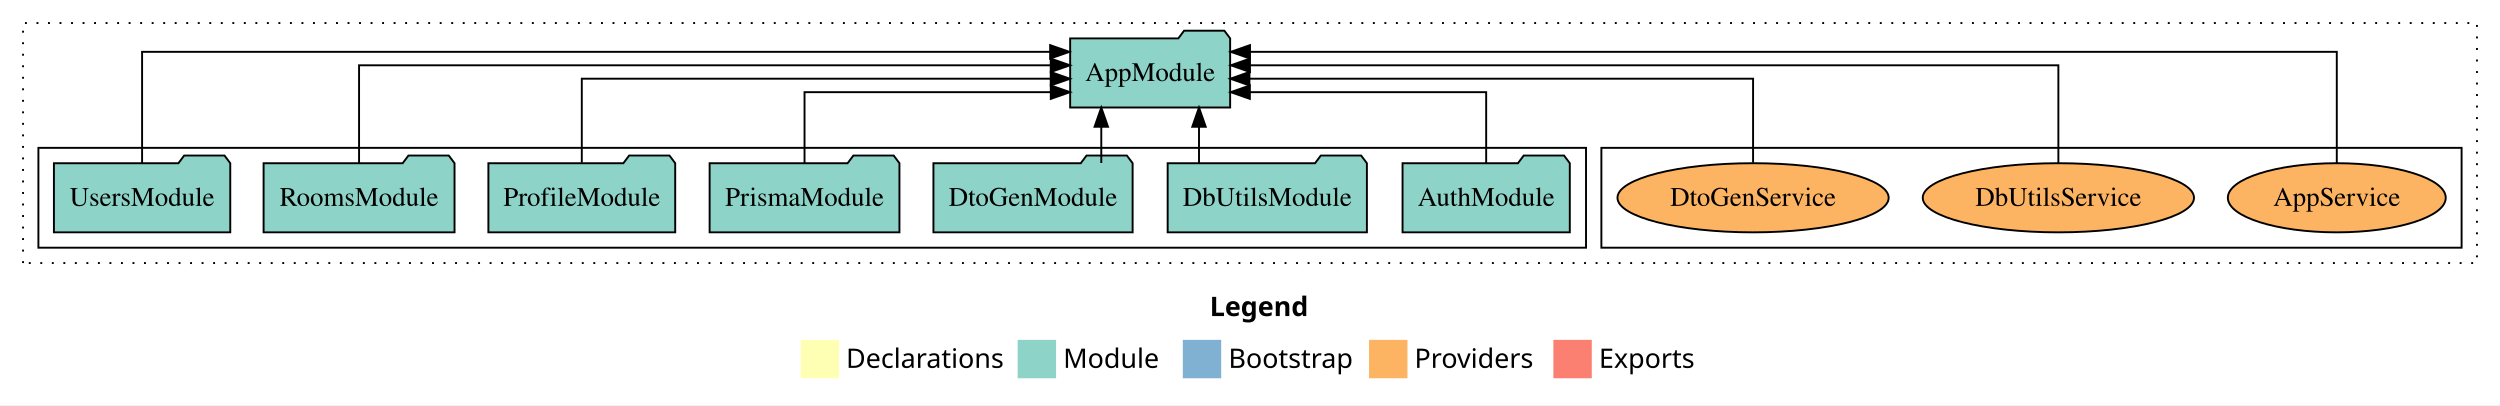
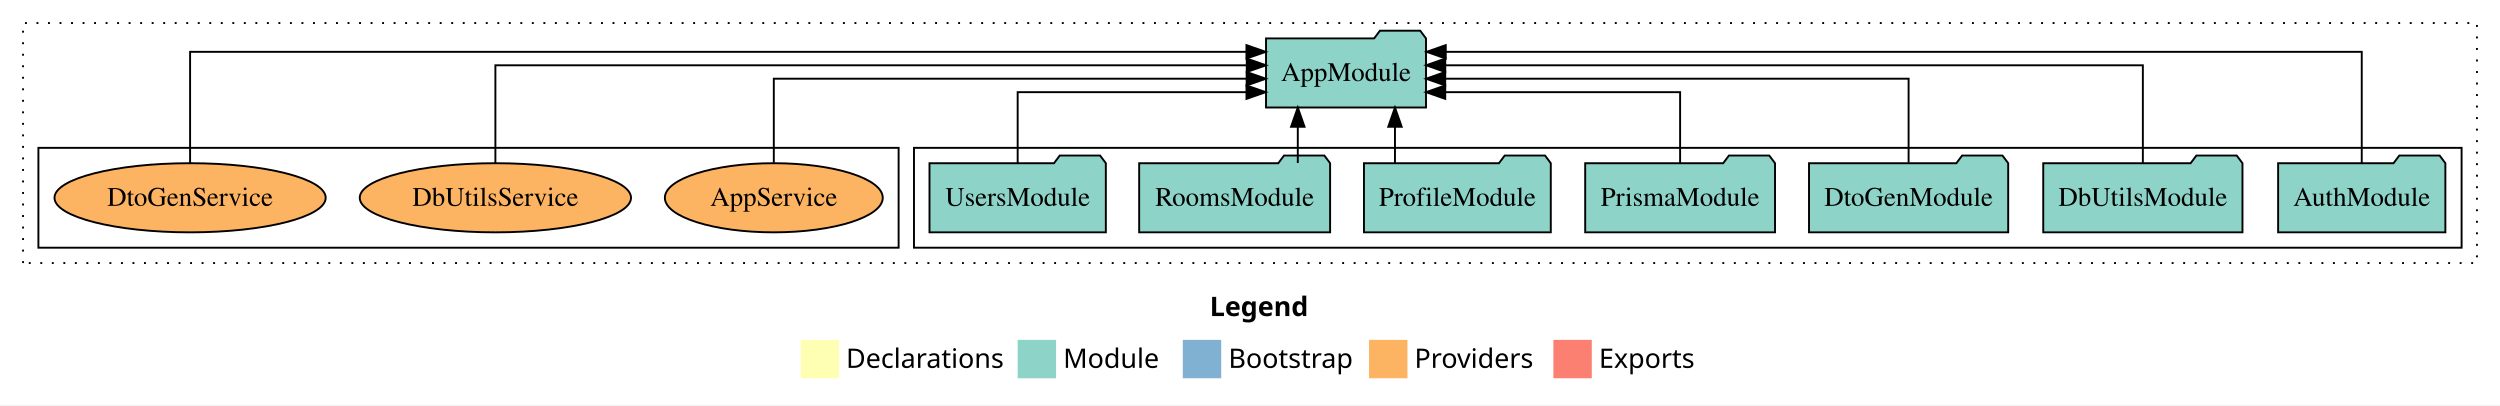
<svg xmlns="http://www.w3.org/2000/svg" width="1302pt" height="211pt" viewBox="0.00 0.00 1302.00 211.00">
  <g id="graph0" class="graph" transform="scale(1 1) rotate(0) translate(4 207)">
    <polygon fill="white" stroke="transparent" points="-4,4 -4,-207 1298,-207 1298,4 -4,4" />
    <text text-anchor="start" x="626.01" y="-42.4" font-family="Times-12" font-weight="bold" font-size="14.00">Legend</text>
    <polygon fill="#ffffb3" stroke="transparent" points="413,-10 413,-30 433,-30 433,-10 413,-10" />
    <text text-anchor="start" x="436.63" y="-15.4" font-family="Times-12" font-size="14.00">  Declarations</text>
    <polygon fill="#8dd3c7" stroke="transparent" points="526,-10 526,-30 546,-30 546,-10 526,-10" />
    <text text-anchor="start" x="549.73" y="-15.4" font-family="Times-12" font-size="14.00">  Module</text>
    <polygon fill="#80b1d3" stroke="transparent" points="612,-10 612,-30 632,-30 632,-10 612,-10" />
    <text text-anchor="start" x="635.78" y="-15.4" font-family="Times-12" font-size="14.00">  Bootstrap</text>
    <polygon fill="#fdb462" stroke="transparent" points="709,-10 709,-30 729,-30 729,-10 709,-10" />
    <text text-anchor="start" x="732.67" y="-15.4" font-family="Times-12" font-size="14.00">  Providers</text>
    <polygon fill="#fb8072" stroke="transparent" points="805,-10 805,-30 825,-30 825,-10 805,-10" />
    <text text-anchor="start" x="828.73" y="-15.4" font-family="Times-12" font-size="14.00">  Exports</text>
    <g id="clust1" class="cluster">
      <polygon fill="none" stroke="black" stroke-dasharray="1,5" points="8,-70 8,-195 1286,-195 1286,-70 8,-70" />
    </g>
+     <g id="clust3" class="cluster">
+       <polygon fill="none" stroke="black" points="472,-78 472,-130 1278,-130 1278,-78 472,-78" />
+     </g>
    <g id="clust6" class="cluster">
-       <polygon fill="none" stroke="black" points="830,-78 830,-130 1278,-130 1278,-78 830,-78" />
-     </g>
-     <g id="clust3" class="cluster">
-       <polygon fill="none" stroke="black" points="16,-78 16,-130 822,-130 822,-78 16,-78" />
+       <polygon fill="none" stroke="black" points="16,-78 16,-130 464,-130 464,-78 16,-78" />
    </g>
    <g id="node1" class="node">
-       <polygon fill="#8dd3c7" stroke="black" points="813.55,-122 810.55,-126 789.55,-126 786.55,-122 726.45,-122 726.45,-86 813.55,-86 813.55,-122" />
-       <text text-anchor="middle" x="770" y="-99.8" font-family="Times,serif" font-size="14.00">AuthModule</text>
+       <polygon fill="#8dd3c7" stroke="black" points="1269.55,-122 1266.55,-126 1245.55,-126 1242.55,-122 1182.45,-122 1182.45,-86 1269.55,-86 1269.55,-122" />
+       <text text-anchor="middle" x="1226" y="-99.8" font-family="Times,serif" font-size="14.00">AuthModule</text>
    </g>
    <g id="node8" class="node">
-       <polygon fill="#8dd3c7" stroke="black" points="636.66,-187 633.66,-191 612.66,-191 609.66,-187 553.34,-187 553.34,-151 636.66,-151 636.66,-187" />
-       <text text-anchor="middle" x="595" y="-164.8" font-family="Times,serif" font-size="14.00">AppModule</text>
+       <polygon fill="#8dd3c7" stroke="black" points="738.66,-187 735.66,-191 714.66,-191 711.66,-187 655.34,-187 655.34,-151 738.66,-151 738.66,-187" />
+       <text text-anchor="middle" x="697" y="-164.8" font-family="Times,serif" font-size="14.00">AppModule</text>
    </g>
    <g id="edge1" class="edge">
-       <path fill="none" stroke="black" d="M770,-122.01C770,-138.05 770,-159 770,-159 770,-159 646.92,-159 646.92,-159" />
-       <polygon fill="black" stroke="black" points="646.92,-155.5 636.92,-159 646.92,-162.5 646.92,-155.5" />
+       <path fill="none" stroke="black" d="M1226,-122.01C1226,-144.49 1226,-180 1226,-180 1226,-180 748.95,-180 748.95,-180" />
+       <polygon fill="black" stroke="black" points="748.95,-176.5 738.95,-180 748.95,-183.5 748.95,-176.5" />
    </g>
    <g id="node2" class="node">
-       <polygon fill="#8dd3c7" stroke="black" points="707.88,-122 704.88,-126 683.88,-126 680.88,-122 604.12,-122 604.12,-86 707.88,-86 707.88,-122" />
-       <text text-anchor="middle" x="656" y="-99.8" font-family="Times,serif" font-size="14.00">DbUtilsModule</text>
+       <polygon fill="#8dd3c7" stroke="black" points="1163.88,-122 1160.88,-126 1139.88,-126 1136.88,-122 1060.12,-122 1060.12,-86 1163.88,-86 1163.88,-122" />
+       <text text-anchor="middle" x="1112" y="-99.8" font-family="Times,serif" font-size="14.00">DbUtilsModule</text>
    </g>
    <g id="edge2" class="edge">
-       <path fill="none" stroke="black" d="M620.44,-122.11C620.44,-122.11 620.44,-140.99 620.44,-140.99" />
-       <polygon fill="black" stroke="black" points="616.94,-140.99 620.44,-150.99 623.94,-140.99 616.94,-140.99" />
+       <path fill="none" stroke="black" d="M1112,-122.13C1112,-142.57 1112,-173 1112,-173 1112,-173 748.69,-173 748.69,-173" />
+       <polygon fill="black" stroke="black" points="748.69,-169.5 738.69,-173 748.69,-176.5 748.69,-169.5" />
    </g>
    <g id="node3" class="node">
-       <polygon fill="#8dd3c7" stroke="black" points="585.87,-122 582.87,-126 561.87,-126 558.87,-122 482.13,-122 482.13,-86 585.87,-86 585.87,-122" />
-       <text text-anchor="middle" x="534" y="-99.8" font-family="Times,serif" font-size="14.00">DtoGenModule</text>
+       <polygon fill="#8dd3c7" stroke="black" points="1041.87,-122 1038.87,-126 1017.87,-126 1014.87,-122 938.13,-122 938.13,-86 1041.87,-86 1041.87,-122" />
+       <text text-anchor="middle" x="990" y="-99.8" font-family="Times,serif" font-size="14.00">DtoGenModule</text>
    </g>
    <g id="edge3" class="edge">
-       <path fill="none" stroke="black" d="M569.55,-122.11C569.55,-122.11 569.55,-140.99 569.55,-140.99" />
-       <polygon fill="black" stroke="black" points="566.05,-140.99 569.55,-150.99 573.05,-140.99 566.05,-140.99" />
+       <path fill="none" stroke="black" d="M990,-122.27C990,-140.56 990,-166 990,-166 990,-166 748.67,-166 748.67,-166" />
+       <polygon fill="black" stroke="black" points="748.67,-162.5 738.67,-166 748.67,-169.5 748.67,-162.5" />
    </g>
    <g id="node4" class="node">
-       <polygon fill="#8dd3c7" stroke="black" points="464.43,-122 461.43,-126 440.43,-126 437.43,-122 365.57,-122 365.57,-86 464.43,-86 464.43,-122" />
-       <text text-anchor="middle" x="415" y="-99.8" font-family="Times,serif" font-size="14.00">PrismaModule</text>
+       <polygon fill="#8dd3c7" stroke="black" points="920.43,-122 917.43,-126 896.43,-126 893.43,-122 821.57,-122 821.57,-86 920.43,-86 920.43,-122" />
+       <text text-anchor="middle" x="871" y="-99.8" font-family="Times,serif" font-size="14.00">PrismaModule</text>
    </g>
    <g id="edge4" class="edge">
-       <path fill="none" stroke="black" d="M415,-122.01C415,-138.05 415,-159 415,-159 415,-159 543.25,-159 543.25,-159" />
-       <polygon fill="black" stroke="black" points="543.25,-162.5 553.25,-159 543.25,-155.5 543.25,-162.5" />
+       <path fill="none" stroke="black" d="M871,-122.01C871,-138.05 871,-159 871,-159 871,-159 748.68,-159 748.68,-159" />
+       <polygon fill="black" stroke="black" points="748.68,-155.5 738.68,-159 748.68,-162.5 748.68,-155.5" />
    </g>
    <g id="node5" class="node">
-       <polygon fill="#8dd3c7" stroke="black" points="347.65,-122 344.65,-126 323.65,-126 320.65,-122 250.35,-122 250.35,-86 347.65,-86 347.65,-122" />
-       <text text-anchor="middle" x="299" y="-99.8" font-family="Times,serif" font-size="14.00">ProfileModule</text>
+       <polygon fill="#8dd3c7" stroke="black" points="803.65,-122 800.65,-126 779.65,-126 776.65,-122 706.35,-122 706.35,-86 803.65,-86 803.65,-122" />
+       <text text-anchor="middle" x="755" y="-99.8" font-family="Times,serif" font-size="14.00">ProfileModule</text>
    </g>
    <g id="edge5" class="edge">
-       <path fill="none" stroke="black" d="M299,-122.27C299,-140.56 299,-166 299,-166 299,-166 543.22,-166 543.22,-166" />
-       <polygon fill="black" stroke="black" points="543.22,-169.5 553.22,-166 543.22,-162.5 543.22,-169.5" />
+       <path fill="none" stroke="black" d="M722.5,-122.11C722.5,-122.11 722.5,-140.99 722.5,-140.99" />
+       <polygon fill="black" stroke="black" points="719,-140.99 722.5,-150.99 726,-140.99 719,-140.99" />
    </g>
    <g id="node6" class="node">
-       <polygon fill="#8dd3c7" stroke="black" points="232.72,-122 229.72,-126 208.72,-126 205.72,-122 133.28,-122 133.28,-86 232.72,-86 232.72,-122" />
-       <text text-anchor="middle" x="183" y="-99.8" font-family="Times,serif" font-size="14.00">RoomsModule</text>
+       <polygon fill="#8dd3c7" stroke="black" points="688.72,-122 685.72,-126 664.72,-126 661.72,-122 589.28,-122 589.28,-86 688.72,-86 688.72,-122" />
+       <text text-anchor="middle" x="639" y="-99.8" font-family="Times,serif" font-size="14.00">RoomsModule</text>
    </g>
    <g id="edge6" class="edge">
-       <path fill="none" stroke="black" d="M183,-122.13C183,-142.57 183,-173 183,-173 183,-173 543.23,-173 543.23,-173" />
-       <polygon fill="black" stroke="black" points="543.23,-176.5 553.23,-173 543.23,-169.5 543.23,-176.5" />
+       <path fill="none" stroke="black" d="M671.89,-122.11C671.89,-122.11 671.89,-140.99 671.89,-140.99" />
+       <polygon fill="black" stroke="black" points="668.39,-140.99 671.89,-150.99 675.39,-140.99 668.39,-140.99" />
    </g>
    <g id="node7" class="node">
-       <polygon fill="#8dd3c7" stroke="black" points="115.92,-122 112.92,-126 91.92,-126 88.92,-122 24.08,-122 24.08,-86 115.92,-86 115.92,-122" />
-       <text text-anchor="middle" x="70" y="-99.8" font-family="Times,serif" font-size="14.00">UsersModule</text>
+       <polygon fill="#8dd3c7" stroke="black" points="571.92,-122 568.92,-126 547.92,-126 544.92,-122 480.08,-122 480.08,-86 571.92,-86 571.92,-122" />
+       <text text-anchor="middle" x="526" y="-99.8" font-family="Times,serif" font-size="14.00">UsersModule</text>
    </g>
    <g id="edge7" class="edge">
-       <path fill="none" stroke="black" d="M70,-122.01C70,-144.49 70,-180 70,-180 70,-180 542.92,-180 542.92,-180" />
-       <polygon fill="black" stroke="black" points="542.92,-183.5 552.92,-180 542.92,-176.5 542.92,-183.5" />
+       <path fill="none" stroke="black" d="M526,-122.01C526,-138.05 526,-159 526,-159 526,-159 645.17,-159 645.17,-159" />
+       <polygon fill="black" stroke="black" points="645.17,-162.5 655.17,-159 645.17,-155.5 645.17,-162.5" />
    </g>
    <g id="node9" class="node">
-       <ellipse fill="#fdb462" stroke="black" cx="1213" cy="-104" rx="56.74" ry="18" />
-       <text text-anchor="middle" x="1213" y="-99.8" font-family="Times,serif" font-size="14.00">AppService</text>
+       <ellipse fill="#fdb462" stroke="black" cx="399" cy="-104" rx="56.74" ry="18" />
+       <text text-anchor="middle" x="399" y="-99.8" font-family="Times,serif" font-size="14.00">AppService</text>
    </g>
    <g id="edge8" class="edge">
-       <path fill="none" stroke="black" d="M1213,-122.01C1213,-144.49 1213,-180 1213,-180 1213,-180 646.99,-180 646.99,-180" />
-       <polygon fill="black" stroke="black" points="646.99,-176.5 636.99,-180 646.99,-183.5 646.99,-176.5" />
+       <path fill="none" stroke="black" d="M399,-122.27C399,-140.56 399,-166 399,-166 399,-166 645.25,-166 645.25,-166" />
+       <polygon fill="black" stroke="black" points="645.25,-169.5 655.25,-166 645.25,-162.5 645.25,-169.5" />
    </g>
    <g id="node10" class="node">
-       <ellipse fill="#fdb462" stroke="black" cx="1068" cy="-104" rx="70.64" ry="18" />
-       <text text-anchor="middle" x="1068" y="-99.8" font-family="Times,serif" font-size="14.00">DbUtilsService</text>
+       <ellipse fill="#fdb462" stroke="black" cx="254" cy="-104" rx="70.64" ry="18" />
+       <text text-anchor="middle" x="254" y="-99.8" font-family="Times,serif" font-size="14.00">DbUtilsService</text>
    </g>
    <g id="edge9" class="edge">
-       <path fill="none" stroke="black" d="M1068,-122.13C1068,-142.57 1068,-173 1068,-173 1068,-173 646.98,-173 646.98,-173" />
-       <polygon fill="black" stroke="black" points="646.98,-169.5 636.98,-173 646.98,-176.5 646.98,-169.5" />
+       <path fill="none" stroke="black" d="M254,-122.13C254,-142.57 254,-173 254,-173 254,-173 645.32,-173 645.32,-173" />
+       <polygon fill="black" stroke="black" points="645.32,-176.5 655.32,-173 645.32,-169.5 645.32,-176.5" />
    </g>
    <g id="node11" class="node">
-       <ellipse fill="#fdb462" stroke="black" cx="909" cy="-104" rx="70.62" ry="18" />
-       <text text-anchor="middle" x="909" y="-99.8" font-family="Times,serif" font-size="14.00">DtoGenService</text>
+       <ellipse fill="#fdb462" stroke="black" cx="95" cy="-104" rx="70.62" ry="18" />
+       <text text-anchor="middle" x="95" y="-99.8" font-family="Times,serif" font-size="14.00">DtoGenService</text>
    </g>
    <g id="edge10" class="edge">
-       <path fill="none" stroke="black" d="M909,-122.27C909,-140.56 909,-166 909,-166 909,-166 646.7,-166 646.7,-166" />
-       <polygon fill="black" stroke="black" points="646.7,-162.5 636.7,-166 646.7,-169.5 646.7,-162.5" />
+       <path fill="none" stroke="black" d="M95,-122.01C95,-144.49 95,-180 95,-180 95,-180 645.15,-180 645.15,-180" />
+       <polygon fill="black" stroke="black" points="645.15,-183.5 655.15,-180 645.15,-176.5 645.15,-183.5" />
    </g>
  </g>
</svg>
